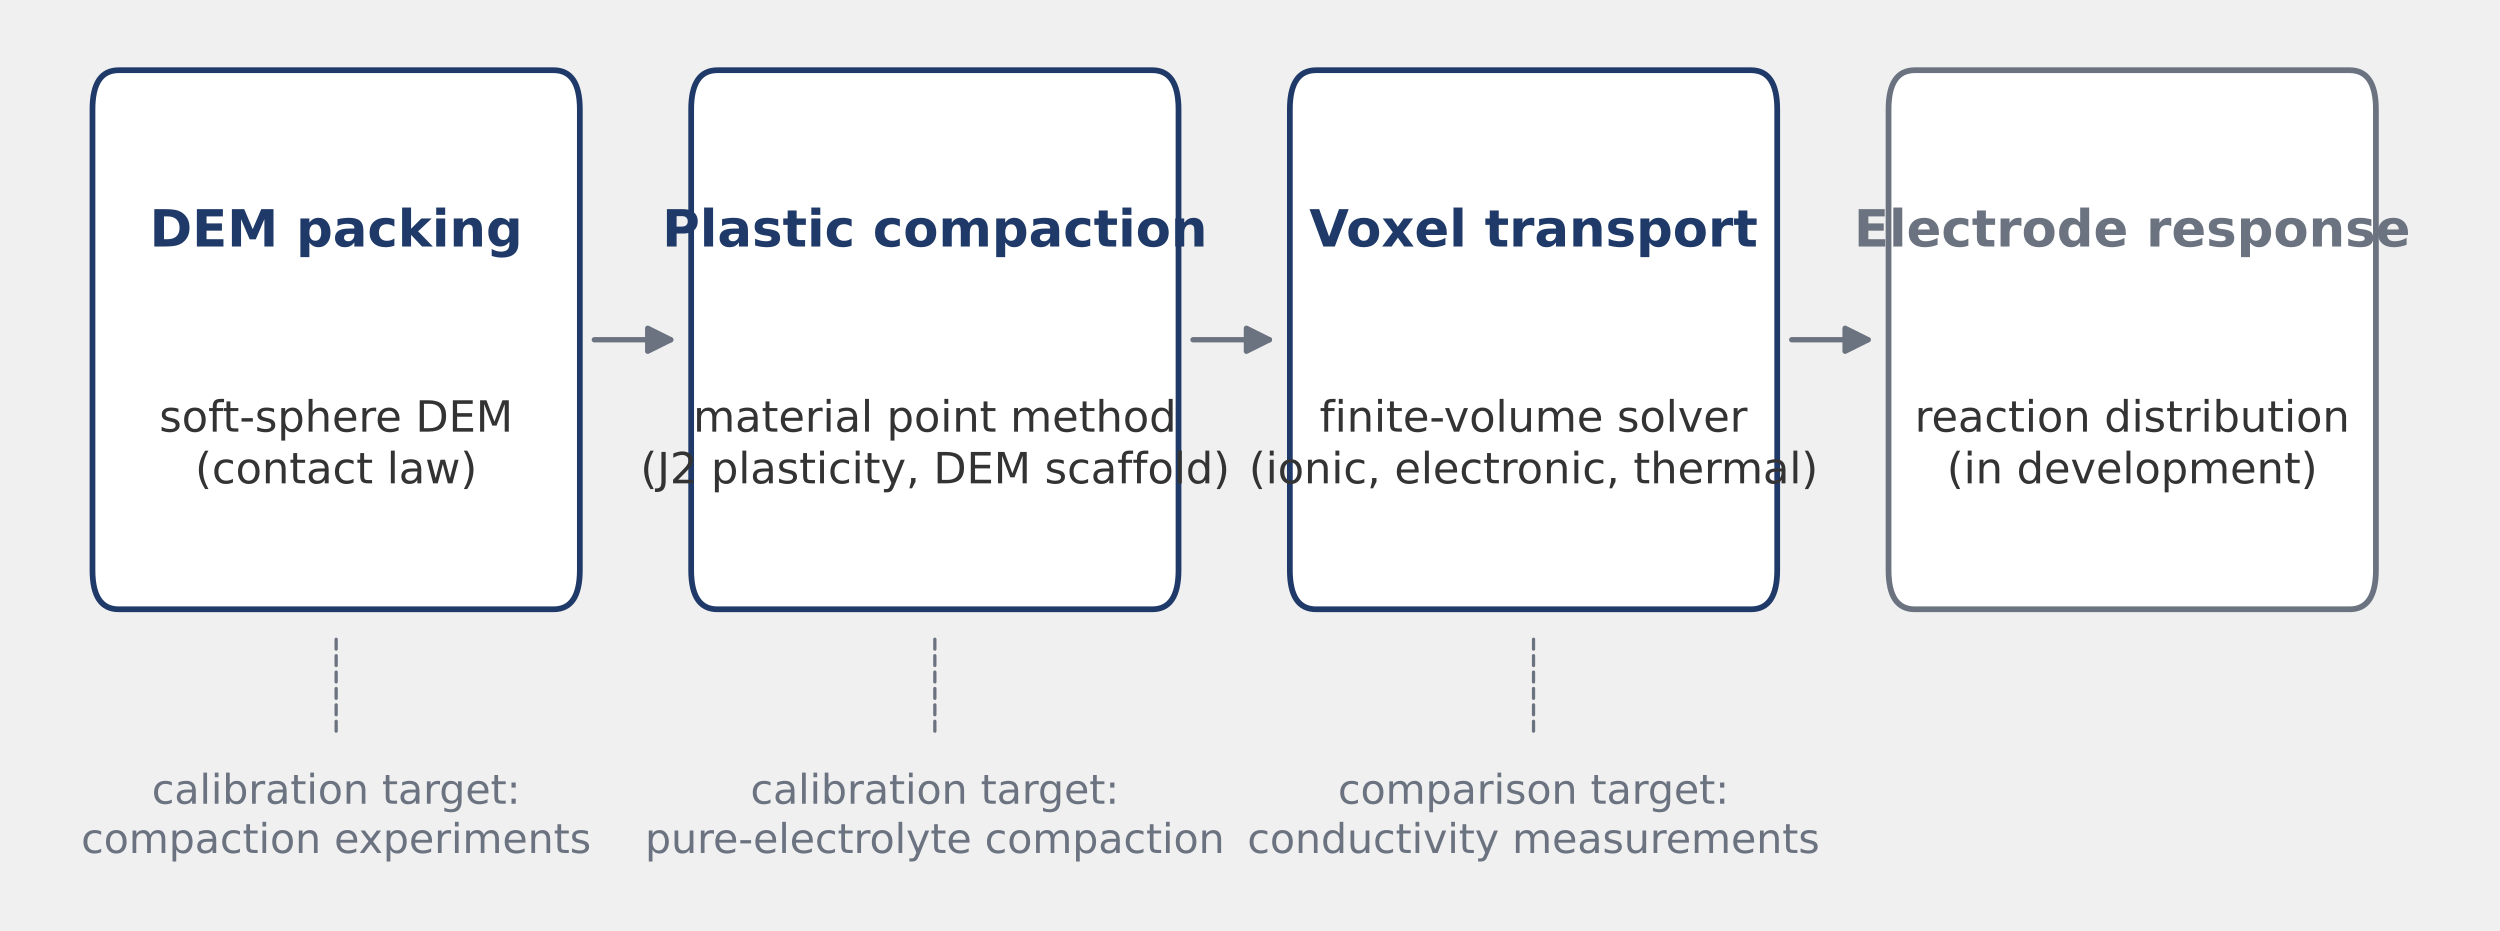
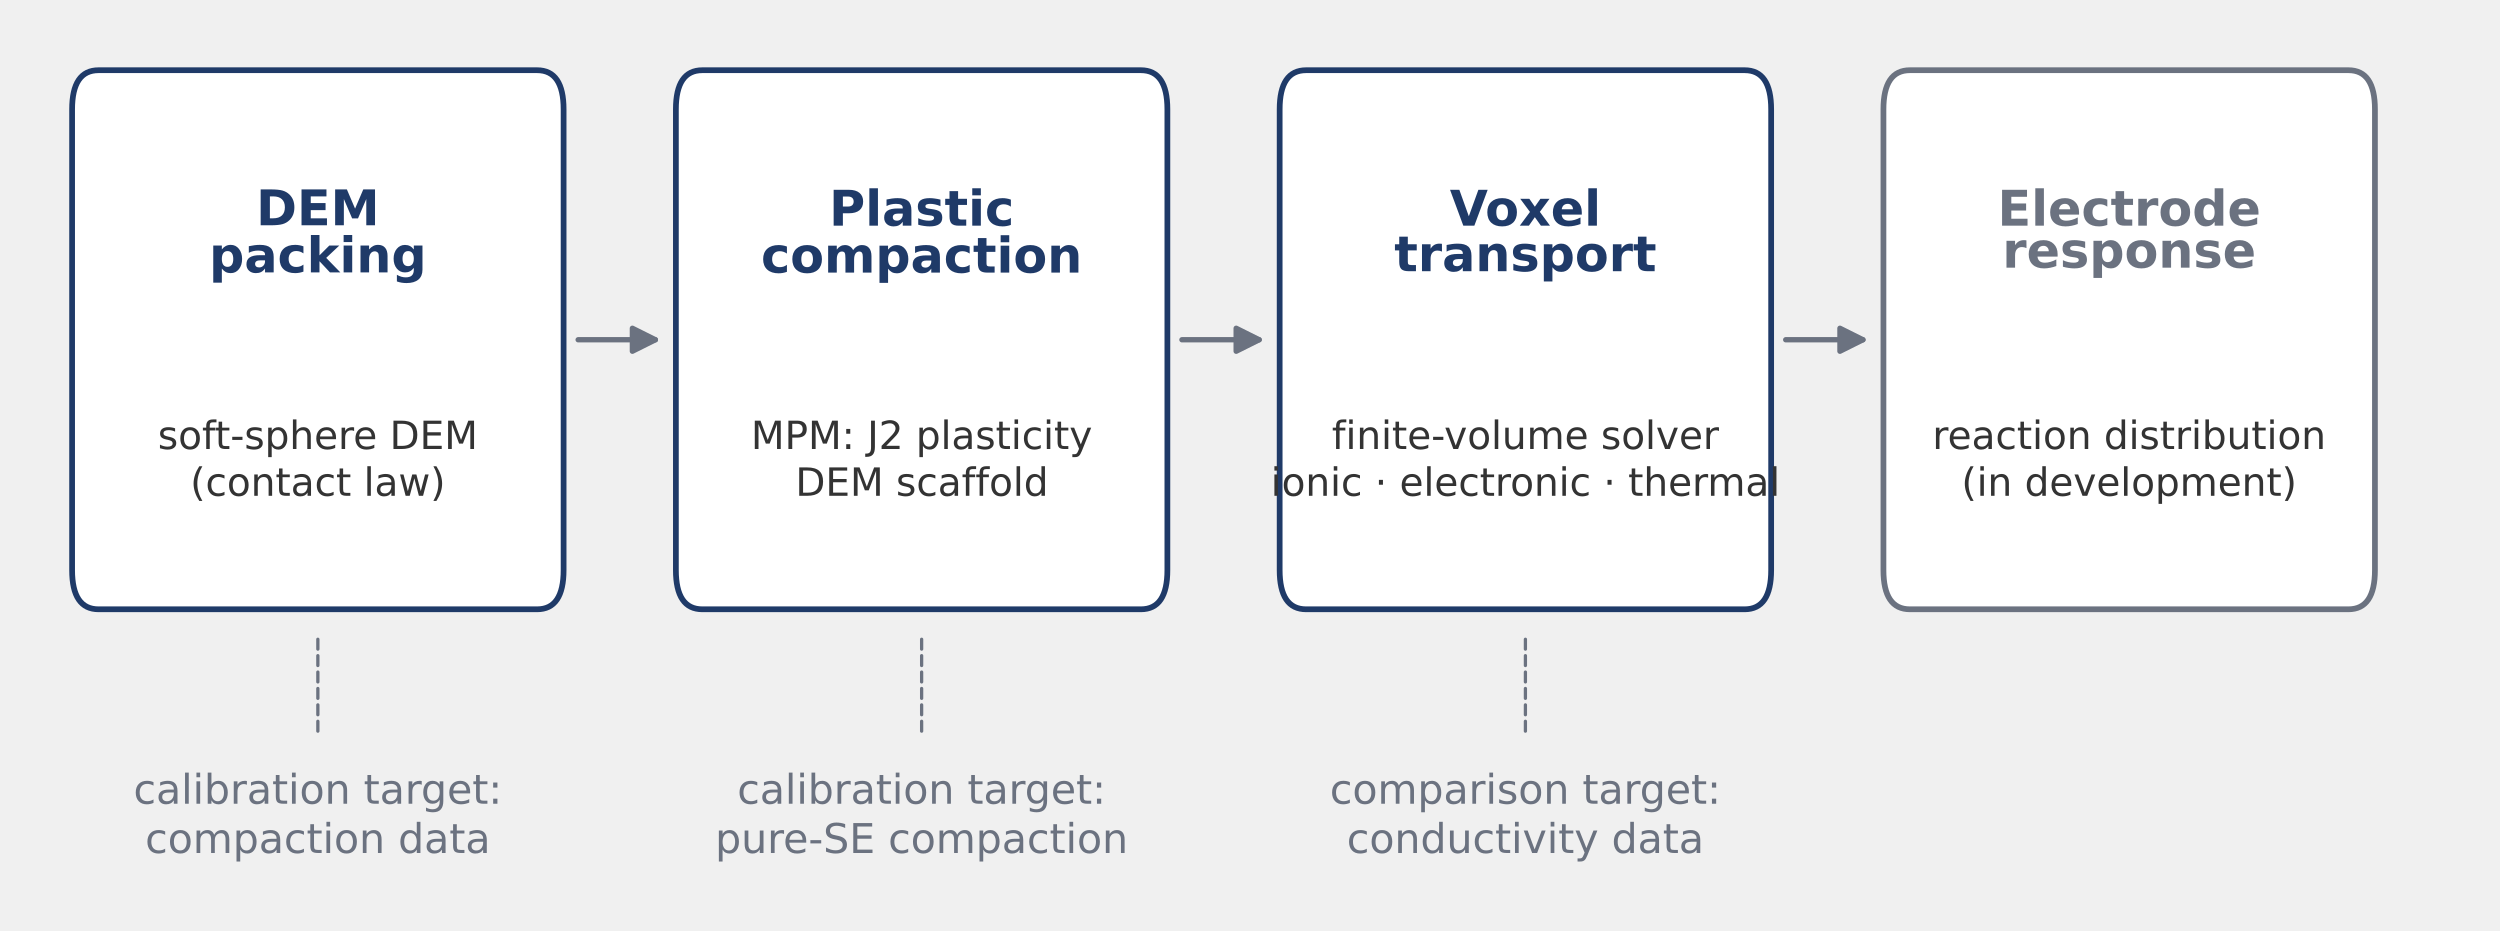
<svg xmlns="http://www.w3.org/2000/svg" width="609.449pt" height="226.772pt" viewBox="0 0 609.449 226.772" version="1.1">
  <defs>
    <style type="text/css">*{stroke-linejoin: round; stroke-linecap: butt}</style>
  </defs>
  <g id="figure_1">
    <g id="patch_1">
      <path d="M 0 226.772  L 609.449 226.772  L 609.449 0  L 0 0  L 0 226.772  z " style="fill: none" />
    </g>
    <g id="axes_1">
      <g id="patch_2">
-         <path d="M 28.946 148.532  L 134.951 148.532  Q 141.352 148.532 141.352 138.981  L 141.352 26.667  Q 141.352 17.117 134.951 17.117  L 28.946 17.117  Q 22.545 17.117 22.545 26.667  L 22.545 138.981  Q 22.545 148.532 28.946 148.532  z " clip-path="url(#pc48978398f)" style="fill: #ffffff; stroke: #1f3a68; stroke-width: 1.4; stroke-linejoin: miter" />
+         <path d="M 24.033 148.532  L 130.938 148.532  Q 137.394 148.532 137.394 138.981  L 137.394 26.667  Q 137.394 17.117 130.938 17.117  L 24.033 17.117  Q 17.577 17.117 17.577 26.667  L 17.577 138.981  Q 17.577 148.532 24.033 148.532  z " clip-path="url(#p84f9437e43)" style="fill: #ffffff; stroke: #1f3a68; stroke-width: 1.4; stroke-linejoin: miter" />
      </g>
      <g id="patch_3">
-         <path d="M 144.889 82.824  Q 154.922 82.824 163.502 82.824  " clip-path="url(#pc48978398f)" style="fill: none; stroke: #6b7280; stroke-width: 1.3; stroke-linecap: round" />
-         <path d="M 157.902 80.024  L 163.502 82.824  L 157.902 85.624  z " clip-path="url(#pc48978398f)" style="fill: #6b7280; stroke: #6b7280; stroke-width: 1.3; stroke-linecap: round" />
+         <path d="M 140.943 82.824  Q 151.081 82.824 159.765 82.824  " clip-path="url(#p84f9437e43)" style="fill: none; stroke: #6b7280; stroke-width: 1.3; stroke-linecap: round" />
+         <path d="M 154.165 80.024  L 159.765 82.824  L 154.165 85.624  z " clip-path="url(#p84f9437e43)" style="fill: #6b7280; stroke: #6b7280; stroke-width: 1.3; stroke-linecap: round" />
      </g>
      <g id="patch_4">
-         <path d="M 174.894 148.532  L 280.898 148.532  Q 287.3 148.532 287.3 138.981  L 287.3 26.667  Q 287.3 17.117 280.898 17.117  L 174.894 17.117  Q 168.493 17.117 168.493 26.667  L 168.493 138.981  Q 168.493 148.532 174.894 148.532  z " clip-path="url(#pc48978398f)" style="fill: #ffffff; stroke: #1f3a68; stroke-width: 1.4; stroke-linejoin: miter" />
+         <path d="M 171.222 148.532  L 278.127 148.532  Q 284.583 148.532 284.583 138.981  L 284.583 26.667  Q 284.583 17.117 278.127 17.117  L 171.222 17.117  Q 164.766 17.117 164.766 26.667  L 164.766 138.981  Q 164.766 148.532 171.222 148.532  z " clip-path="url(#p84f9437e43)" style="fill: #ffffff; stroke: #1f3a68; stroke-width: 1.4; stroke-linejoin: miter" />
      </g>
      <g id="patch_5">
-         <path d="M 290.837 82.824  Q 300.87 82.824 309.45 82.824  " clip-path="url(#pc48978398f)" style="fill: none; stroke: #6b7280; stroke-width: 1.3; stroke-linecap: round" />
-         <path d="M 303.85 80.024  L 309.45 82.824  L 303.85 85.624  z " clip-path="url(#pc48978398f)" style="fill: #6b7280; stroke: #6b7280; stroke-width: 1.3; stroke-linecap: round" />
+         <path d="M 288.132 82.824  Q 298.27 82.824 306.954 82.824  " clip-path="url(#p84f9437e43)" style="fill: none; stroke: #6b7280; stroke-width: 1.3; stroke-linecap: round" />
+         <path d="M 301.354 80.024  L 306.954 82.824  L 301.354 85.624  z " clip-path="url(#p84f9437e43)" style="fill: #6b7280; stroke: #6b7280; stroke-width: 1.3; stroke-linecap: round" />
      </g>
      <g id="patch_6">
-         <path d="M 320.842 148.532  L 426.846 148.532  Q 433.248 148.532 433.248 138.981  L 433.248 26.667  Q 433.248 17.117 426.846 17.117  L 320.842 17.117  Q 314.441 17.117 314.441 26.667  L 314.441 138.981  Q 314.441 148.532 320.842 148.532  z " clip-path="url(#pc48978398f)" style="fill: #ffffff; stroke: #1f3a68; stroke-width: 1.4; stroke-linejoin: miter" />
+         <path d="M 318.41 148.532  L 425.316 148.532  Q 431.772 148.532 431.772 138.981  L 431.772 26.667  Q 431.772 17.117 425.316 17.117  L 318.41 17.117  Q 311.955 17.117 311.955 26.667  L 311.955 138.981  Q 311.955 148.532 318.41 148.532  z " clip-path="url(#p84f9437e43)" style="fill: #ffffff; stroke: #1f3a68; stroke-width: 1.4; stroke-linejoin: miter" />
      </g>
      <g id="patch_7">
-         <path d="M 436.785 82.824  Q 446.818 82.824 455.398 82.824  " clip-path="url(#pc48978398f)" style="fill: none; stroke: #6b7280; stroke-width: 1.3; stroke-linecap: round" />
-         <path d="M 449.798 80.024  L 455.398 82.824  L 449.798 85.624  z " clip-path="url(#pc48978398f)" style="fill: #6b7280; stroke: #6b7280; stroke-width: 1.3; stroke-linecap: round" />
+         <path d="M 435.321 82.824  Q 445.458 82.824 454.142 82.824  " clip-path="url(#p84f9437e43)" style="fill: none; stroke: #6b7280; stroke-width: 1.3; stroke-linecap: round" />
+         <path d="M 448.542 80.024  L 454.142 82.824  L 448.542 85.624  z " clip-path="url(#p84f9437e43)" style="fill: #6b7280; stroke: #6b7280; stroke-width: 1.3; stroke-linecap: round" />
      </g>
      <g id="patch_8">
-         <path d="M 466.79 148.532  L 572.794 148.532  Q 579.196 148.532 579.196 138.981  L 579.196 26.667  Q 579.196 17.117 572.794 17.117  L 466.79 17.117  Q 460.389 17.117 460.389 26.667  L 460.389 138.981  Q 460.389 148.532 466.79 148.532  z " clip-path="url(#pc48978398f)" style="fill: #ffffff; stroke: #6b7280; stroke-width: 1.4; stroke-linejoin: miter" />
+         <path d="M 465.599 148.532  L 572.505 148.532  Q 578.96 148.532 578.96 138.981  L 578.96 26.667  Q 578.96 17.117 572.505 17.117  L 465.599 17.117  Q 459.144 17.117 459.144 26.667  L 459.144 138.981  Q 459.144 148.532 465.599 148.532  z " clip-path="url(#p84f9437e43)" style="fill: #ffffff; stroke: #6b7280; stroke-width: 1.4; stroke-linejoin: miter" />
      </g>
      <g id="text_1">
-         <text style="font-weight: 700; font-size: 12.5px; font-family: 'DejaVu Sans'; text-anchor: middle; fill: #1f3a68" x="81.948" y="60.094" transform="rotate(-0 81.94846 60.09441)">DEM packing</text>
+         <text style="font-weight: 700; font-size: 12px; font-family: 'DejaVu Sans'; fill: #1f3a68" transform="translate(62.43491 54.92123)">DEM</text>
+         <text style="font-weight: 700; font-size: 12px; font-family: 'DejaVu Sans'; fill: #1f3a68" transform="translate(50.9721 66.41123)">packing</text>
      </g>
      <g id="text_2">
-         <text style="font-size: 10.5px; font-family: 'DejaVu Sans'; fill: #333333" transform="translate(38.83612 105.2281)">soft-sphere DEM</text>
-         <text style="font-size: 10.5px; font-family: 'DejaVu Sans'; fill: #333333" transform="translate(47.56752 117.831)">(contact law)</text>
+         <text style="font-size: 9.5px; font-family: 'DejaVu Sans'; fill: #333333" transform="translate(38.47913 109.465)">soft-sphere DEM</text>
+         <text style="font-size: 9.5px; font-family: 'DejaVu Sans'; fill: #333333" transform="translate(46.37897 120.8676)">(contact law)</text>
      </g>
      <g id="text_3">
-         <text style="font-weight: 700; font-size: 12.5px; font-family: 'DejaVu Sans'; text-anchor: middle; fill: #1f3a68" x="227.896" y="60.094" transform="rotate(-0 227.8964 60.09441)">Plastic compaction</text>
+         <text style="font-weight: 700; font-size: 12px; font-family: 'DejaVu Sans'; fill: #1f3a68" transform="translate(202.1181 55.0206)">Plastic</text>
+         <text style="font-weight: 700; font-size: 12px; font-family: 'DejaVu Sans'; fill: #1f3a68" transform="translate(185.5244 66.4581)">compaction</text>
      </g>
      <g id="text_4">
-         <text style="font-size: 10.5px; font-family: 'DejaVu Sans'; fill: #333333" transform="translate(168.9832 105.2281)">material point method</text>
-         <text style="font-size: 10.5px; font-family: 'DejaVu Sans'; fill: #333333" transform="translate(156.1166 117.831)">(J2 plasticity, DEM scaffold)</text>
+         <text style="font-size: 9.5px; font-family: 'DejaVu Sans'; fill: #333333" transform="translate(183.0636 109.465)">MPM: J2 plasticity</text>
+         <text style="font-size: 9.5px; font-family: 'DejaVu Sans'; fill: #333333" transform="translate(193.8966 120.8676)">DEM scaffold</text>
      </g>
      <g id="text_5">
-         <text style="font-weight: 700; font-size: 12.5px; font-family: 'DejaVu Sans'; text-anchor: middle; fill: #1f3a68" x="373.844" y="60.094" transform="rotate(-0 373.8443 60.09441)">Voxel transport</text>
+         <text style="font-weight: 700; font-size: 12px; font-family: 'DejaVu Sans'; fill: #1f3a68" transform="translate(353.4291 55.0206)">Voxel</text>
+         <text style="font-weight: 700; font-size: 12px; font-family: 'DejaVu Sans'; fill: #1f3a68" transform="translate(339.9019 66.11217)">transport</text>
      </g>
      <g id="text_6">
-         <text style="font-size: 10.5px; font-family: 'DejaVu Sans'; fill: #333333" transform="translate(321.6904 105.2281)">finite-volume solver</text>
-         <text style="font-size: 10.5px; font-family: 'DejaVu Sans'; fill: #333333" transform="translate(304.4672 117.831)">(ionic, electronic, thermal)</text>
+         <text style="font-size: 9.5px; font-family: 'DejaVu Sans'; fill: #333333" transform="translate(324.6764 109.465)">finite-volume solver</text>
+         <text style="font-size: 9.5px; font-family: 'DejaVu Sans'; fill: #333333" transform="translate(309.7807 120.8676)">ionic · electronic · thermal</text>
      </g>
      <g id="text_7">
-         <text style="font-weight: 700; font-size: 12.5px; font-family: 'DejaVu Sans'; text-anchor: middle; fill: #6b7280" x="519.792" y="60.094" transform="rotate(-0 519.7922 60.09441)">Electrode response</text>
+         <text style="font-weight: 700; font-size: 12px; font-family: 'DejaVu Sans'; fill: #6b7280" transform="translate(486.9567 55.0206)">Electrode</text>
+         <text style="font-weight: 700; font-size: 12px; font-family: 'DejaVu Sans'; fill: #6b7280" transform="translate(488.1239 65.25904)">response</text>
      </g>
      <g id="text_8">
-         <text style="font-size: 10.5px; font-family: 'DejaVu Sans'; fill: #333333" transform="translate(466.7729 105.2281)">reaction distribution</text>
-         <text style="font-size: 10.5px; font-family: 'DejaVu Sans'; fill: #333333" transform="translate(474.6069 117.831)">(in development)</text>
+         <text style="font-size: 9.5px; font-family: 'DejaVu Sans'; fill: #333333" transform="translate(471.0822 109.465)">reaction distribution</text>
+         <text style="font-size: 9.5px; font-family: 'DejaVu Sans'; fill: #333333" transform="translate(478.1701 120.8676)">(in development)</text>
      </g>
      <g id="patch_9">
-         <path d="M 81.948 178.238  Q 81.948 166.869 81.948 155.5  " style="fill: none; stroke-dasharray: 2.4,1.6; stroke-dashoffset: 0; stroke: #6b7280; stroke-width: 0.8; stroke-linecap: round" />
+         <path d="M 77.486 178.238  Q 77.486 166.869 77.486 155.5  " style="fill: none; stroke-dasharray: 2.4,1.6; stroke-dashoffset: 0; stroke: #6b7280; stroke-width: 0.8; stroke-linecap: round" />
      </g>
      <g id="text_9">
-         <text style="font-size: 10px; font-family: 'DejaVu Sans'; fill: #6b7280" transform="translate(37.0094 195.937)">calibration target:</text>
-         <text style="font-size: 10px; font-family: 'DejaVu Sans'; fill: #6b7280" transform="translate(19.79143 207.9398)">compaction experiments</text>
+         <text style="font-size: 10px; font-family: 'DejaVu Sans'; fill: #6b7280" transform="translate(32.54648 195.937)">calibration target:</text>
+         <text style="font-size: 10px; font-family: 'DejaVu Sans'; fill: #6b7280" transform="translate(35.39023 207.9398)">compaction data</text>
      </g>
      <g id="patch_10">
-         <path d="M 227.896 178.238  Q 227.896 166.869 227.896 155.5  " style="fill: none; stroke-dasharray: 2.4,1.6; stroke-dashoffset: 0; stroke: #6b7280; stroke-width: 0.8; stroke-linecap: round" />
+         <path d="M 224.674 178.238  Q 224.674 166.869 224.674 155.5  " style="fill: none; stroke-dasharray: 2.4,1.6; stroke-dashoffset: 0; stroke: #6b7280; stroke-width: 0.8; stroke-linecap: round" />
      </g>
      <g id="text_10">
-         <text style="font-size: 10px; font-family: 'DejaVu Sans'; fill: #6b7280" transform="translate(182.9573 195.937)">calibration target:</text>
-         <text style="font-size: 10px; font-family: 'DejaVu Sans'; fill: #6b7280" transform="translate(157.2534 207.9398)">pure-electrolyte compaction</text>
+         <text style="font-size: 10px; font-family: 'DejaVu Sans'; fill: #6b7280" transform="translate(179.7353 195.937)">calibration target:</text>
+         <text style="font-size: 10px; font-family: 'DejaVu Sans'; fill: #6b7280" transform="translate(174.3392 207.9398)">pure-SE compaction</text>
      </g>
      <g id="patch_11">
-         <path d="M 373.844 178.238  Q 373.844 166.869 373.844 155.5  " style="fill: none; stroke-dasharray: 2.4,1.6; stroke-dashoffset: 0; stroke: #6b7280; stroke-width: 0.8; stroke-linecap: round" />
+         <path d="M 371.863 178.238  Q 371.863 166.869 371.863 155.5  " style="fill: none; stroke-dasharray: 2.4,1.6; stroke-dashoffset: 0; stroke: #6b7280; stroke-width: 0.8; stroke-linecap: round" />
      </g>
      <g id="text_11">
-         <text style="font-size: 10px; font-family: 'DejaVu Sans'; fill: #6b7280" transform="translate(326.1732 195.937)">comparison target:</text>
-         <text style="font-size: 10px; font-family: 'DejaVu Sans'; fill: #6b7280" transform="translate(304.0818 207.9398)">conductivity measurements</text>
+         <text style="font-size: 10px; font-family: 'DejaVu Sans'; fill: #6b7280" transform="translate(324.1921 195.937)">comparison target:</text>
+         <text style="font-size: 10px; font-family: 'DejaVu Sans'; fill: #6b7280" transform="translate(328.3249 207.9398)">conductivity data</text>
      </g>
    </g>
  </g>
  <defs>
-     <clipPath id="pc48978398f">
-       <rect x="7.694" y="2.6" width="599.155" height="221.572" />
+     <clipPath id="p84f9437e43">
+       <rect x="2.6" y="2.6" width="604.249" height="221.572" />
    </clipPath>
  </defs>
</svg>
